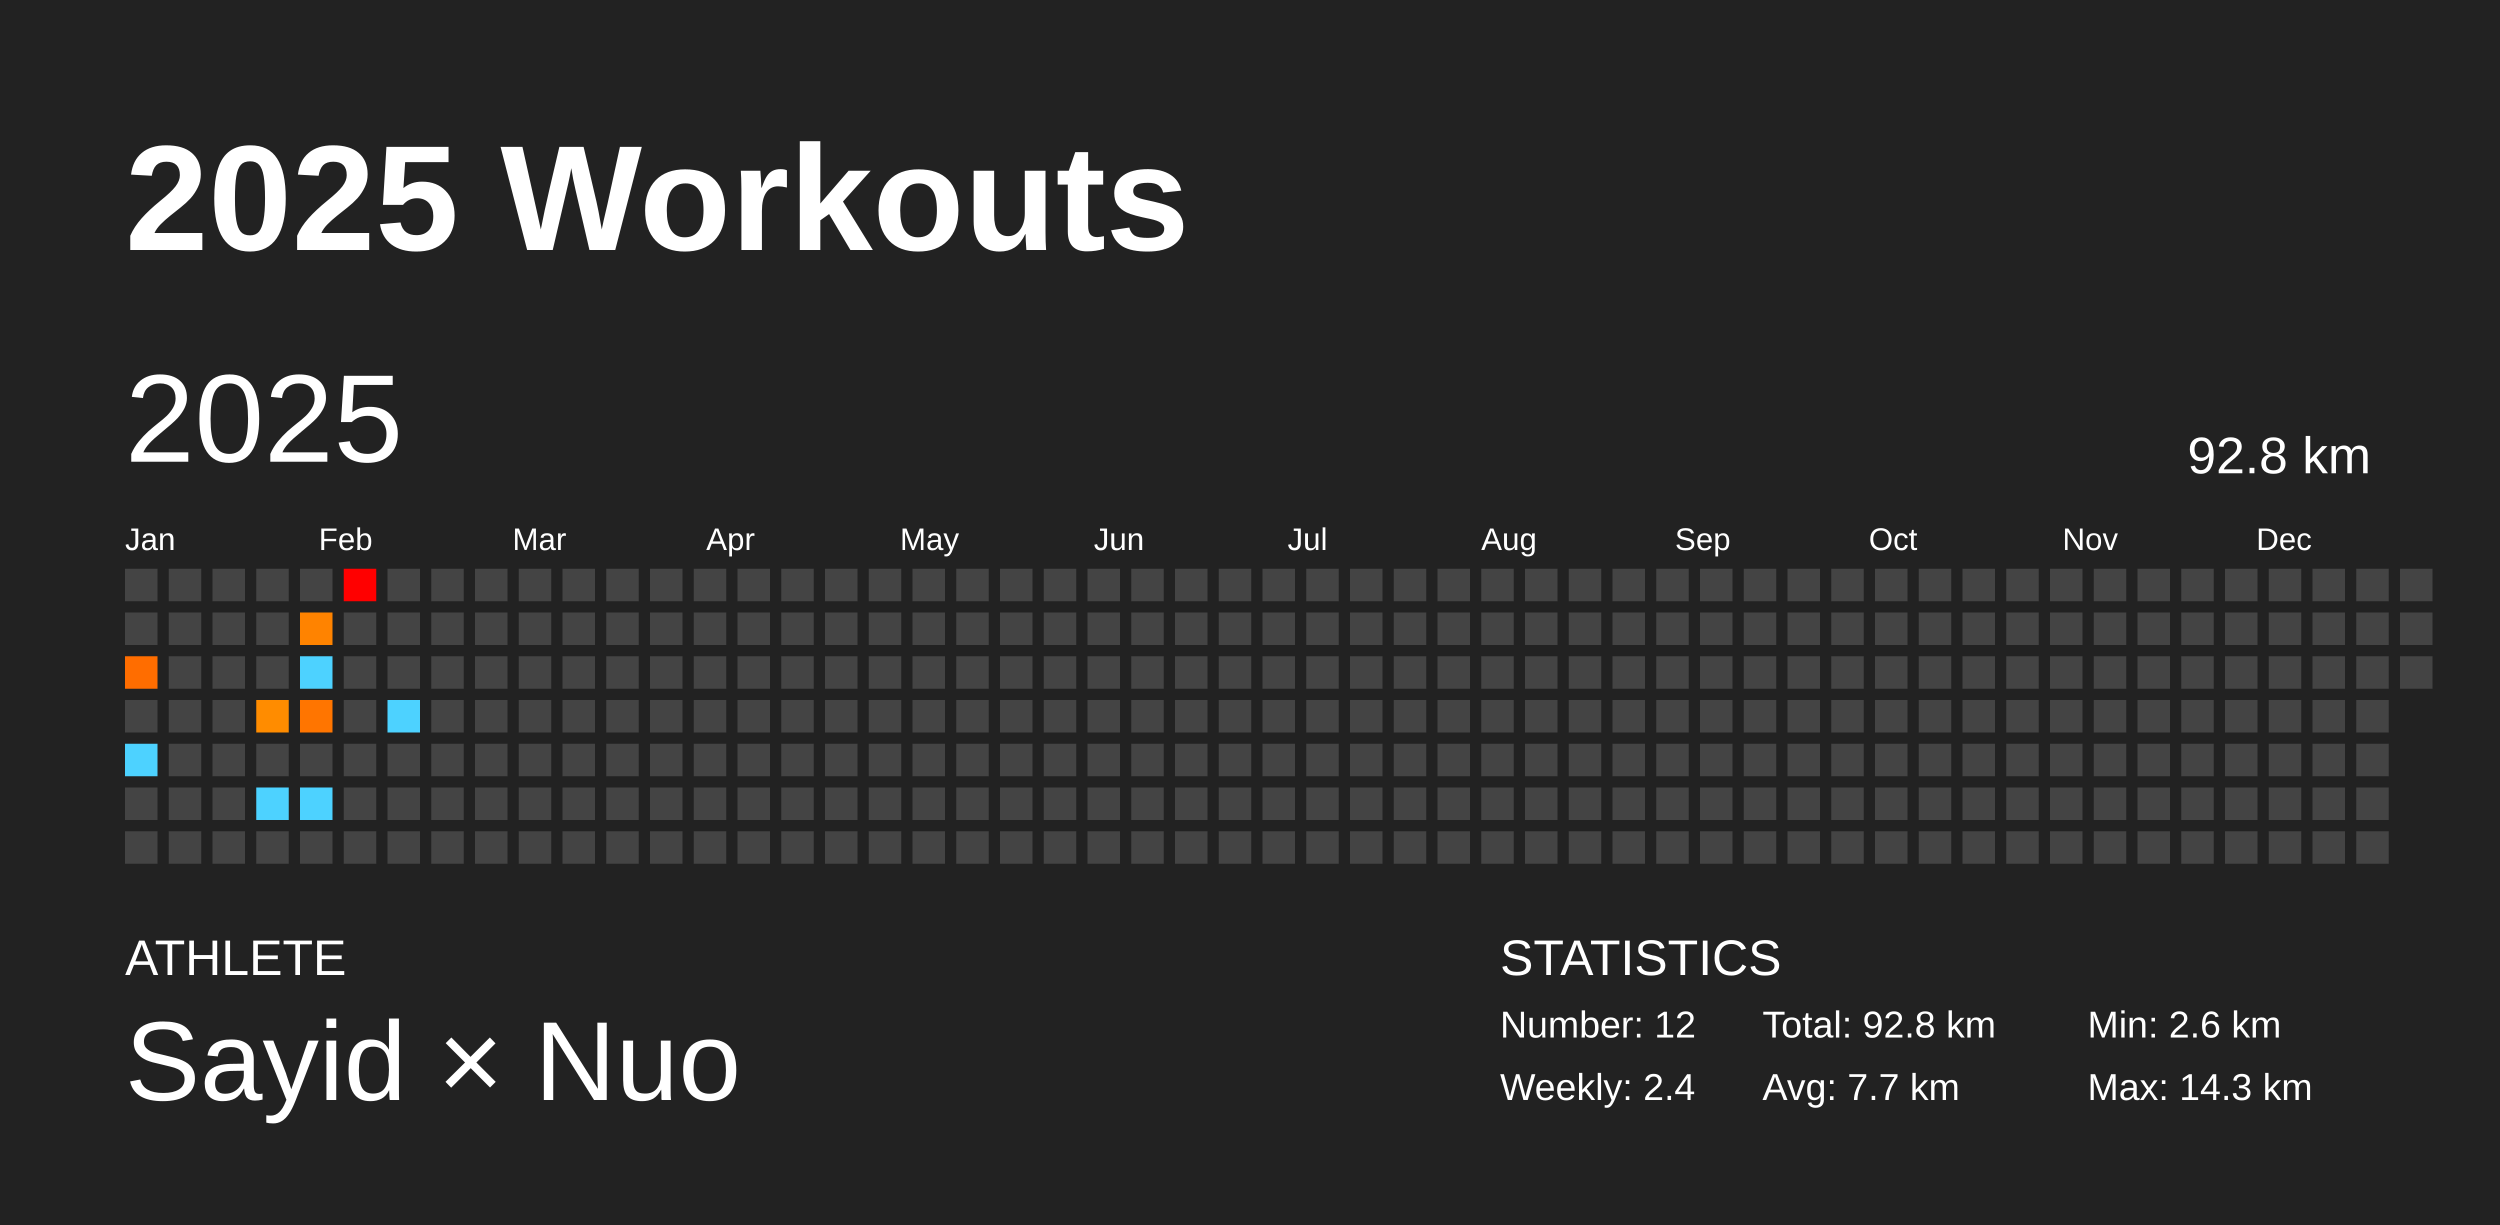
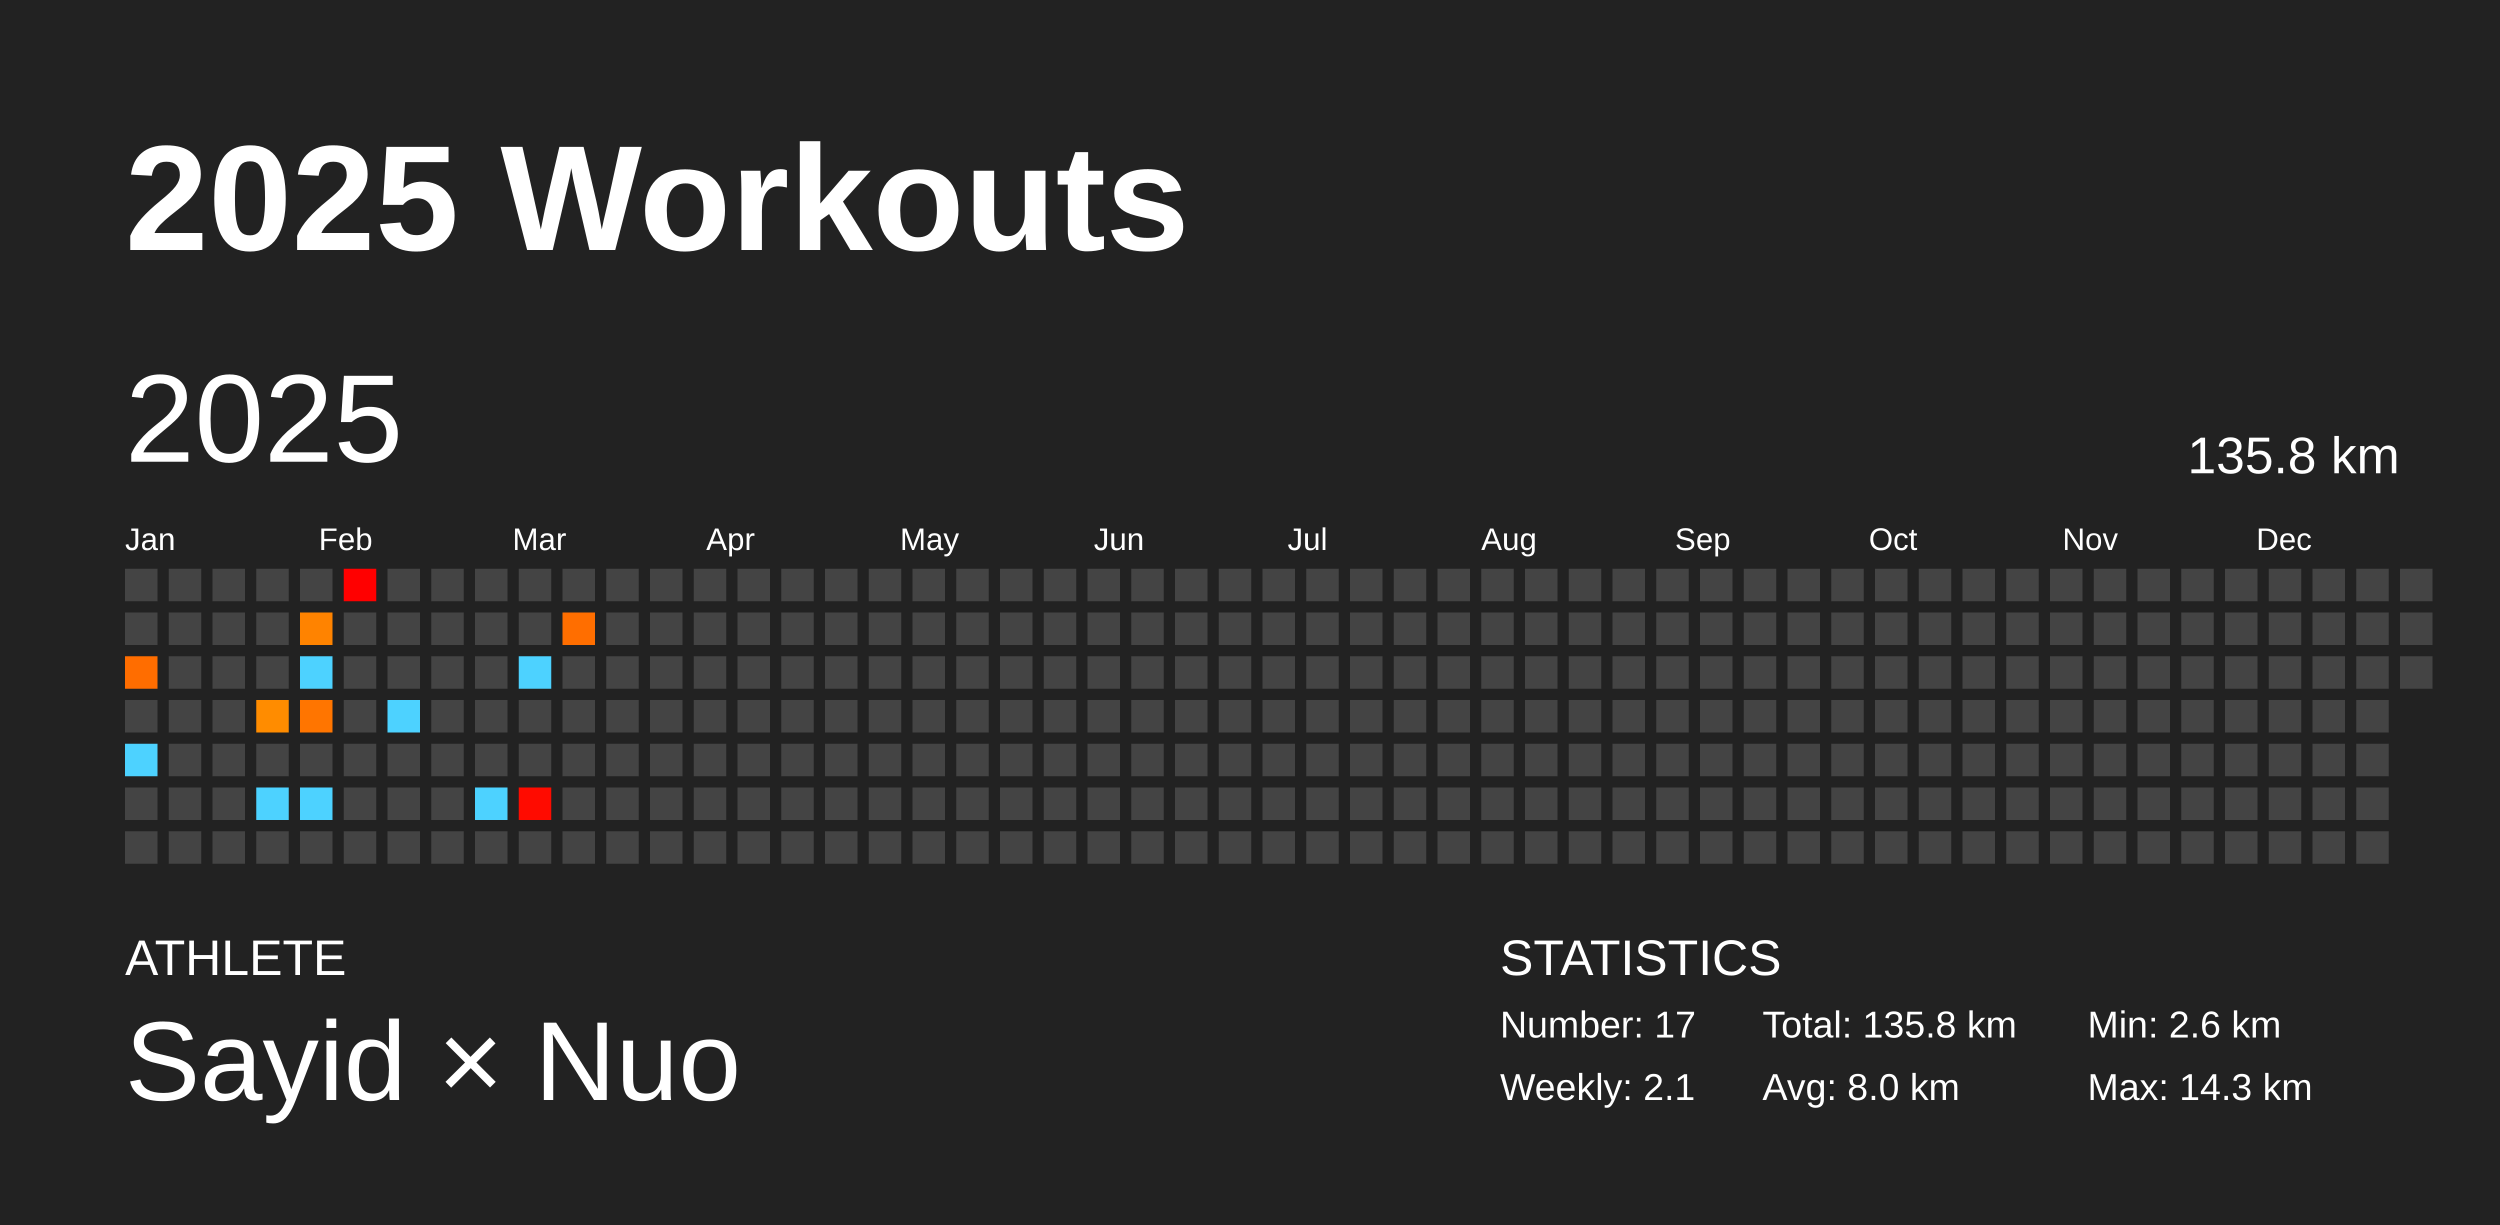
<svg xmlns="http://www.w3.org/2000/svg" baseProfile="full" height="98mm" version="1.1" viewBox="0,0,200,98" width="200mm">
  <defs />
  <rect fill="#222222" height="98" width="200" x="0" y="0" />
  <text fill="#FFFFFF" style="font-size:12px; font-family:Arial; font-weight:bold;" x="10" y="20">2025 Workouts</text>
  <text fill="#FFFFFF" style="font-size:4px; font-family:Arial" x="10" y="78">ATHLETE</text>
  <text fill="#FFFFFF" style="font-size:9px; font-family:Arial" x="10" y="88">Sayid × Nuo</text>
  <text fill="#FFFFFF" style="font-size:4px; font-family:Arial" x="120" y="78">STATISTICS</text>
-   <text fill="#FFFFFF" style="font-size:3px; font-family:Arial" x="120" y="83">Number: 12</text>
-   <text fill="#FFFFFF" style="font-size:3px; font-family:Arial" x="120" y="88">Weekly: 2.4</text>
-   <text fill="#FFFFFF" style="font-size:3px; font-family:Arial" x="141" y="83">Total: 92.8 km</text>
-   <text fill="#FFFFFF" style="font-size:3px; font-family:Arial" x="141" y="88">Avg: 7.7 km</text>
+   <text fill="#FFFFFF" style="font-size:3px; font-family:Arial" x="120" y="83">Number: 17</text>
+   <text fill="#FFFFFF" style="font-size:3px; font-family:Arial" x="120" y="88">Weekly: 2.1</text>
+   <text fill="#FFFFFF" style="font-size:3px; font-family:Arial" x="141" y="83">Total: 135.8 km</text>
+   <text fill="#FFFFFF" style="font-size:3px; font-family:Arial" x="141" y="88">Avg: 8.0 km</text>
  <text fill="#FFFFFF" style="font-size:3px; font-family:Arial" x="167" y="83">Min: 2.6 km</text>
  <text fill="#FFFFFF" style="font-size:3px; font-family:Arial" x="167" y="88">Max: 14.3 km</text>
  <text dominant-baseline="hanging" fill="#FFFFFF" style="font-size:10.0px; font-family:Arial;" x="10" y="30">2025</text>
-   <text dominant-baseline="hanging" fill="#FFFFFF" style="font-size:4.125px; font-family:Arial;" x="175" y="35">92.8 km</text>
+   <text dominant-baseline="hanging" fill="#FFFFFF" style="font-size:4.125px; font-family:Arial;" x="175" y="35">135.8 km</text>
  <text fill="#FFFFFF" style="font-size:2.5px; font-family:Arial" x="10.0" y="44">Jan</text>
  <text fill="#FFFFFF" style="font-size:2.5px; font-family:Arial" x="25.5" y="44">Feb</text>
  <text fill="#FFFFFF" style="font-size:2.5px; font-family:Arial" x="41.0" y="44">Mar</text>
  <text fill="#FFFFFF" style="font-size:2.5px; font-family:Arial" x="56.5" y="44">Apr</text>
  <text fill="#FFFFFF" style="font-size:2.5px; font-family:Arial" x="72.0" y="44">May</text>
  <text fill="#FFFFFF" style="font-size:2.5px; font-family:Arial" x="87.5" y="44">Jun</text>
  <text fill="#FFFFFF" style="font-size:2.5px; font-family:Arial" x="103.0" y="44">Jul</text>
  <text fill="#FFFFFF" style="font-size:2.5px; font-family:Arial" x="118.5" y="44">Aug</text>
  <text fill="#FFFFFF" style="font-size:2.5px; font-family:Arial" x="134.0" y="44">Sep</text>
  <text fill="#FFFFFF" style="font-size:2.5px; font-family:Arial" x="149.5" y="44">Oct</text>
  <text fill="#FFFFFF" style="font-size:2.5px; font-family:Arial" x="165.0" y="44">Nov</text>
  <text fill="#FFFFFF" style="font-size:2.5px; font-family:Arial" x="180.5" y="44">Dec</text>
  <rect fill="#444444" height="2.6" width="2.6" x="10.0" y="45.5" />
  <rect fill="#444444" height="2.6" width="2.6" x="10.0" y="49.0" />
  <rect fill="#ff6d00" height="2.6" width="2.6" x="10.0" y="52.5" />
  <rect fill="#444444" height="2.6" width="2.6" x="10.0" y="56.0" />
  <rect fill="#4dd2ff" height="2.6" width="2.6" x="10.0" y="59.5" />
  <rect fill="#444444" height="2.6" width="2.6" x="10.0" y="63.0" />
  <rect fill="#444444" height="2.6" width="2.6" x="10.0" y="66.5" />
  <rect fill="#444444" height="2.6" width="2.6" x="13.5" y="45.5" />
  <rect fill="#444444" height="2.6" width="2.6" x="13.5" y="49.0" />
  <rect fill="#444444" height="2.6" width="2.6" x="13.5" y="52.5" />
  <rect fill="#444444" height="2.6" width="2.6" x="13.5" y="56.0" />
  <rect fill="#444444" height="2.6" width="2.6" x="13.5" y="59.5" />
  <rect fill="#444444" height="2.6" width="2.6" x="13.5" y="63.0" />
  <rect fill="#444444" height="2.6" width="2.6" x="13.5" y="66.5" />
  <rect fill="#444444" height="2.6" width="2.6" x="17.0" y="45.5" />
  <rect fill="#444444" height="2.6" width="2.6" x="17.0" y="49.0" />
  <rect fill="#444444" height="2.6" width="2.6" x="17.0" y="52.5" />
  <rect fill="#444444" height="2.6" width="2.6" x="17.0" y="56.0" />
  <rect fill="#444444" height="2.6" width="2.6" x="17.0" y="59.5" />
  <rect fill="#444444" height="2.6" width="2.6" x="17.0" y="63.0" />
  <rect fill="#444444" height="2.6" width="2.6" x="17.0" y="66.5" />
  <rect fill="#444444" height="2.6" width="2.6" x="20.5" y="45.5" />
  <rect fill="#444444" height="2.6" width="2.6" x="20.5" y="49.0" />
  <rect fill="#444444" height="2.6" width="2.6" x="20.5" y="52.5" />
  <rect fill="#ff8c00" height="2.6" width="2.6" x="20.5" y="56.0" />
  <rect fill="#444444" height="2.6" width="2.6" x="20.5" y="59.5" />
  <rect fill="#4dd2ff" height="2.6" width="2.6" x="20.5" y="63.0" />
  <rect fill="#444444" height="2.6" width="2.6" x="20.5" y="66.5" />
  <rect fill="#444444" height="2.6" width="2.6" x="24.0" y="45.5" />
  <rect fill="#ff8300" height="2.6" width="2.6" x="24.0" y="49.0" />
  <rect fill="#4dd2ff" height="2.6" width="2.6" x="24.0" y="52.5" />
  <rect fill="#ff7500" height="2.6" width="2.6" x="24.0" y="56.0" />
  <rect fill="#444444" height="2.6" width="2.6" x="24.0" y="59.5" />
  <rect fill="#4dd2ff" height="2.6" width="2.6" x="24.0" y="63.0" />
  <rect fill="#444444" height="2.6" width="2.6" x="24.0" y="66.5" />
  <rect fill="#ff0000" height="2.6" width="2.6" x="27.5" y="45.5" />
  <rect fill="#444444" height="2.6" width="2.6" x="27.5" y="49.0" />
  <rect fill="#444444" height="2.6" width="2.6" x="27.5" y="52.5" />
  <rect fill="#444444" height="2.6" width="2.6" x="27.5" y="56.0" />
  <rect fill="#444444" height="2.6" width="2.6" x="27.5" y="59.5" />
  <rect fill="#444444" height="2.6" width="2.6" x="27.5" y="63.0" />
  <rect fill="#444444" height="2.6" width="2.6" x="27.5" y="66.5" />
  <rect fill="#444444" height="2.6" width="2.6" x="31.0" y="45.5" />
  <rect fill="#444444" height="2.6" width="2.6" x="31.0" y="49.0" />
  <rect fill="#444444" height="2.6" width="2.6" x="31.0" y="52.5" />
  <rect fill="#4dd2ff" height="2.6" width="2.6" x="31.0" y="56.0" />
  <rect fill="#444444" height="2.6" width="2.6" x="31.0" y="59.5" />
  <rect fill="#444444" height="2.6" width="2.6" x="31.0" y="63.0" />
  <rect fill="#444444" height="2.6" width="2.6" x="31.0" y="66.5" />
  <rect fill="#444444" height="2.6" width="2.6" x="34.5" y="45.5" />
  <rect fill="#444444" height="2.6" width="2.6" x="34.5" y="49.0" />
  <rect fill="#444444" height="2.6" width="2.6" x="34.5" y="52.5" />
  <rect fill="#444444" height="2.6" width="2.6" x="34.5" y="56.0" />
  <rect fill="#444444" height="2.6" width="2.6" x="34.5" y="59.5" />
  <rect fill="#444444" height="2.6" width="2.6" x="34.5" y="63.0" />
  <rect fill="#444444" height="2.6" width="2.6" x="34.5" y="66.5" />
  <rect fill="#444444" height="2.6" width="2.6" x="38.0" y="45.5" />
  <rect fill="#444444" height="2.6" width="2.6" x="38.0" y="49.0" />
  <rect fill="#444444" height="2.6" width="2.6" x="38.0" y="52.5" />
  <rect fill="#444444" height="2.6" width="2.6" x="38.0" y="56.0" />
  <rect fill="#444444" height="2.6" width="2.6" x="38.0" y="59.5" />
-   <rect fill="#444444" height="2.6" width="2.6" x="38.0" y="63.0" />
+   <rect fill="#4dd2ff" height="2.6" width="2.6" x="38.0" y="63.0" />
  <rect fill="#444444" height="2.6" width="2.6" x="38.0" y="66.5" />
  <rect fill="#444444" height="2.6" width="2.6" x="41.5" y="45.5" />
  <rect fill="#444444" height="2.6" width="2.6" x="41.5" y="49.0" />
-   <rect fill="#444444" height="2.6" width="2.6" x="41.5" y="52.5" />
+   <rect fill="#4dd2ff" height="2.6" width="2.6" x="41.5" y="52.5" />
  <rect fill="#444444" height="2.6" width="2.6" x="41.5" y="56.0" />
  <rect fill="#444444" height="2.6" width="2.6" x="41.5" y="59.5" />
-   <rect fill="#444444" height="2.6" width="2.6" x="41.5" y="63.0" />
+   <rect fill="#ff0b00" height="2.6" width="2.6" x="41.5" y="63.0" />
  <rect fill="#444444" height="2.6" width="2.6" x="41.5" y="66.5" />
  <rect fill="#444444" height="2.6" width="2.6" x="45.0" y="45.5" />
-   <rect fill="#444444" height="2.6" width="2.6" x="45.0" y="49.0" />
+   <rect fill="#ff6e00" height="2.6" width="2.6" x="45.0" y="49.0" />
  <rect fill="#444444" height="2.6" width="2.6" x="45.0" y="52.5" />
  <rect fill="#444444" height="2.6" width="2.6" x="45.0" y="56.0" />
  <rect fill="#444444" height="2.6" width="2.6" x="45.0" y="59.5" />
  <rect fill="#444444" height="2.6" width="2.6" x="45.0" y="63.0" />
  <rect fill="#444444" height="2.6" width="2.6" x="45.0" y="66.5" />
  <rect fill="#444444" height="2.6" width="2.6" x="48.5" y="45.5" />
  <rect fill="#444444" height="2.6" width="2.6" x="48.5" y="49.0" />
  <rect fill="#444444" height="2.6" width="2.6" x="48.5" y="52.5" />
  <rect fill="#444444" height="2.6" width="2.6" x="48.5" y="56.0" />
  <rect fill="#444444" height="2.6" width="2.6" x="48.5" y="59.5" />
  <rect fill="#444444" height="2.6" width="2.6" x="48.5" y="63.0" />
  <rect fill="#444444" height="2.6" width="2.6" x="48.5" y="66.5" />
  <rect fill="#444444" height="2.6" width="2.6" x="52.0" y="45.5" />
  <rect fill="#444444" height="2.6" width="2.6" x="52.0" y="49.0" />
  <rect fill="#444444" height="2.6" width="2.6" x="52.0" y="52.5" />
  <rect fill="#444444" height="2.6" width="2.6" x="52.0" y="56.0" />
  <rect fill="#444444" height="2.6" width="2.6" x="52.0" y="59.5" />
  <rect fill="#444444" height="2.6" width="2.6" x="52.0" y="63.0" />
  <rect fill="#444444" height="2.6" width="2.6" x="52.0" y="66.5" />
  <rect fill="#444444" height="2.6" width="2.6" x="55.5" y="45.5" />
  <rect fill="#444444" height="2.6" width="2.6" x="55.5" y="49.0" />
  <rect fill="#444444" height="2.6" width="2.6" x="55.5" y="52.5" />
  <rect fill="#444444" height="2.6" width="2.6" x="55.5" y="56.0" />
  <rect fill="#444444" height="2.6" width="2.6" x="55.5" y="59.5" />
  <rect fill="#444444" height="2.6" width="2.6" x="55.5" y="63.0" />
  <rect fill="#444444" height="2.6" width="2.6" x="55.5" y="66.5" />
  <rect fill="#444444" height="2.6" width="2.6" x="59.0" y="45.5" />
  <rect fill="#444444" height="2.6" width="2.6" x="59.0" y="49.0" />
  <rect fill="#444444" height="2.6" width="2.6" x="59.0" y="52.5" />
  <rect fill="#444444" height="2.6" width="2.6" x="59.0" y="56.0" />
  <rect fill="#444444" height="2.6" width="2.6" x="59.0" y="59.5" />
  <rect fill="#444444" height="2.6" width="2.6" x="59.0" y="63.0" />
  <rect fill="#444444" height="2.6" width="2.6" x="59.0" y="66.5" />
  <rect fill="#444444" height="2.6" width="2.6" x="62.5" y="45.5" />
  <rect fill="#444444" height="2.6" width="2.6" x="62.5" y="49.0" />
  <rect fill="#444444" height="2.6" width="2.6" x="62.5" y="52.5" />
  <rect fill="#444444" height="2.6" width="2.6" x="62.5" y="56.0" />
  <rect fill="#444444" height="2.6" width="2.6" x="62.5" y="59.5" />
  <rect fill="#444444" height="2.6" width="2.6" x="62.5" y="63.0" />
  <rect fill="#444444" height="2.6" width="2.6" x="62.5" y="66.5" />
  <rect fill="#444444" height="2.6" width="2.6" x="66.0" y="45.5" />
  <rect fill="#444444" height="2.6" width="2.6" x="66.0" y="49.0" />
  <rect fill="#444444" height="2.6" width="2.6" x="66.0" y="52.5" />
  <rect fill="#444444" height="2.6" width="2.6" x="66.0" y="56.0" />
  <rect fill="#444444" height="2.6" width="2.6" x="66.0" y="59.5" />
  <rect fill="#444444" height="2.6" width="2.6" x="66.0" y="63.0" />
  <rect fill="#444444" height="2.6" width="2.6" x="66.0" y="66.5" />
  <rect fill="#444444" height="2.6" width="2.6" x="69.5" y="45.5" />
  <rect fill="#444444" height="2.6" width="2.6" x="69.5" y="49.0" />
  <rect fill="#444444" height="2.6" width="2.6" x="69.5" y="52.5" />
  <rect fill="#444444" height="2.6" width="2.6" x="69.5" y="56.0" />
  <rect fill="#444444" height="2.6" width="2.6" x="69.5" y="59.5" />
  <rect fill="#444444" height="2.6" width="2.6" x="69.5" y="63.0" />
  <rect fill="#444444" height="2.6" width="2.6" x="69.5" y="66.5" />
  <rect fill="#444444" height="2.6" width="2.6" x="73.0" y="45.5" />
  <rect fill="#444444" height="2.6" width="2.6" x="73.0" y="49.0" />
  <rect fill="#444444" height="2.6" width="2.6" x="73.0" y="52.5" />
  <rect fill="#444444" height="2.6" width="2.6" x="73.0" y="56.0" />
  <rect fill="#444444" height="2.6" width="2.6" x="73.0" y="59.5" />
  <rect fill="#444444" height="2.6" width="2.6" x="73.0" y="63.0" />
  <rect fill="#444444" height="2.6" width="2.6" x="73.0" y="66.5" />
  <rect fill="#444444" height="2.6" width="2.6" x="76.5" y="45.5" />
  <rect fill="#444444" height="2.6" width="2.6" x="76.5" y="49.0" />
  <rect fill="#444444" height="2.6" width="2.6" x="76.5" y="52.5" />
  <rect fill="#444444" height="2.6" width="2.6" x="76.5" y="56.0" />
  <rect fill="#444444" height="2.6" width="2.6" x="76.5" y="59.5" />
  <rect fill="#444444" height="2.6" width="2.6" x="76.5" y="63.0" />
  <rect fill="#444444" height="2.6" width="2.6" x="76.5" y="66.5" />
  <rect fill="#444444" height="2.6" width="2.6" x="80.0" y="45.5" />
  <rect fill="#444444" height="2.6" width="2.6" x="80.0" y="49.0" />
  <rect fill="#444444" height="2.6" width="2.6" x="80.0" y="52.5" />
  <rect fill="#444444" height="2.6" width="2.6" x="80.0" y="56.0" />
  <rect fill="#444444" height="2.6" width="2.6" x="80.0" y="59.5" />
  <rect fill="#444444" height="2.6" width="2.6" x="80.0" y="63.0" />
  <rect fill="#444444" height="2.6" width="2.6" x="80.0" y="66.5" />
  <rect fill="#444444" height="2.6" width="2.6" x="83.5" y="45.5" />
  <rect fill="#444444" height="2.6" width="2.6" x="83.5" y="49.0" />
  <rect fill="#444444" height="2.6" width="2.6" x="83.5" y="52.5" />
  <rect fill="#444444" height="2.6" width="2.6" x="83.5" y="56.0" />
  <rect fill="#444444" height="2.6" width="2.6" x="83.5" y="59.5" />
  <rect fill="#444444" height="2.6" width="2.6" x="83.5" y="63.0" />
  <rect fill="#444444" height="2.6" width="2.6" x="83.5" y="66.5" />
  <rect fill="#444444" height="2.6" width="2.6" x="87.0" y="45.5" />
  <rect fill="#444444" height="2.6" width="2.6" x="87.0" y="49.0" />
  <rect fill="#444444" height="2.6" width="2.6" x="87.0" y="52.5" />
  <rect fill="#444444" height="2.6" width="2.6" x="87.0" y="56.0" />
  <rect fill="#444444" height="2.6" width="2.6" x="87.0" y="59.5" />
  <rect fill="#444444" height="2.6" width="2.6" x="87.0" y="63.0" />
  <rect fill="#444444" height="2.6" width="2.6" x="87.0" y="66.5" />
  <rect fill="#444444" height="2.6" width="2.6" x="90.5" y="45.5" />
  <rect fill="#444444" height="2.6" width="2.6" x="90.5" y="49.0" />
  <rect fill="#444444" height="2.6" width="2.6" x="90.5" y="52.5" />
  <rect fill="#444444" height="2.6" width="2.6" x="90.5" y="56.0" />
  <rect fill="#444444" height="2.6" width="2.6" x="90.5" y="59.5" />
  <rect fill="#444444" height="2.6" width="2.6" x="90.5" y="63.0" />
  <rect fill="#444444" height="2.6" width="2.6" x="90.5" y="66.5" />
  <rect fill="#444444" height="2.6" width="2.6" x="94.0" y="45.5" />
  <rect fill="#444444" height="2.6" width="2.6" x="94.0" y="49.0" />
  <rect fill="#444444" height="2.6" width="2.6" x="94.0" y="52.5" />
  <rect fill="#444444" height="2.6" width="2.6" x="94.0" y="56.0" />
  <rect fill="#444444" height="2.6" width="2.6" x="94.0" y="59.5" />
  <rect fill="#444444" height="2.6" width="2.6" x="94.0" y="63.0" />
  <rect fill="#444444" height="2.6" width="2.6" x="94.0" y="66.5" />
  <rect fill="#444444" height="2.6" width="2.6" x="97.5" y="45.5" />
  <rect fill="#444444" height="2.6" width="2.6" x="97.5" y="49.0" />
  <rect fill="#444444" height="2.6" width="2.6" x="97.5" y="52.5" />
  <rect fill="#444444" height="2.6" width="2.6" x="97.5" y="56.0" />
  <rect fill="#444444" height="2.6" width="2.6" x="97.5" y="59.5" />
  <rect fill="#444444" height="2.6" width="2.6" x="97.5" y="63.0" />
  <rect fill="#444444" height="2.6" width="2.6" x="97.5" y="66.5" />
  <rect fill="#444444" height="2.6" width="2.6" x="101.0" y="45.5" />
  <rect fill="#444444" height="2.6" width="2.6" x="101.0" y="49.0" />
  <rect fill="#444444" height="2.6" width="2.6" x="101.0" y="52.5" />
  <rect fill="#444444" height="2.6" width="2.6" x="101.0" y="56.0" />
  <rect fill="#444444" height="2.6" width="2.6" x="101.0" y="59.5" />
  <rect fill="#444444" height="2.6" width="2.6" x="101.0" y="63.0" />
  <rect fill="#444444" height="2.6" width="2.6" x="101.0" y="66.5" />
  <rect fill="#444444" height="2.6" width="2.6" x="104.5" y="45.5" />
  <rect fill="#444444" height="2.6" width="2.6" x="104.5" y="49.0" />
  <rect fill="#444444" height="2.6" width="2.6" x="104.5" y="52.5" />
  <rect fill="#444444" height="2.6" width="2.6" x="104.5" y="56.0" />
  <rect fill="#444444" height="2.6" width="2.6" x="104.5" y="59.5" />
  <rect fill="#444444" height="2.6" width="2.6" x="104.5" y="63.0" />
  <rect fill="#444444" height="2.6" width="2.6" x="104.5" y="66.5" />
  <rect fill="#444444" height="2.6" width="2.6" x="108.0" y="45.5" />
  <rect fill="#444444" height="2.6" width="2.6" x="108.0" y="49.0" />
  <rect fill="#444444" height="2.6" width="2.6" x="108.0" y="52.5" />
  <rect fill="#444444" height="2.6" width="2.6" x="108.0" y="56.0" />
  <rect fill="#444444" height="2.6" width="2.6" x="108.0" y="59.5" />
  <rect fill="#444444" height="2.6" width="2.6" x="108.0" y="63.0" />
  <rect fill="#444444" height="2.6" width="2.6" x="108.0" y="66.5" />
  <rect fill="#444444" height="2.6" width="2.6" x="111.5" y="45.5" />
  <rect fill="#444444" height="2.6" width="2.6" x="111.5" y="49.0" />
  <rect fill="#444444" height="2.6" width="2.6" x="111.5" y="52.5" />
  <rect fill="#444444" height="2.6" width="2.6" x="111.5" y="56.0" />
  <rect fill="#444444" height="2.6" width="2.6" x="111.5" y="59.5" />
  <rect fill="#444444" height="2.6" width="2.6" x="111.5" y="63.0" />
  <rect fill="#444444" height="2.6" width="2.6" x="111.5" y="66.5" />
  <rect fill="#444444" height="2.6" width="2.6" x="115.0" y="45.5" />
  <rect fill="#444444" height="2.6" width="2.6" x="115.0" y="49.0" />
  <rect fill="#444444" height="2.6" width="2.6" x="115.0" y="52.5" />
  <rect fill="#444444" height="2.6" width="2.6" x="115.0" y="56.0" />
  <rect fill="#444444" height="2.6" width="2.6" x="115.0" y="59.5" />
  <rect fill="#444444" height="2.6" width="2.6" x="115.0" y="63.0" />
  <rect fill="#444444" height="2.6" width="2.6" x="115.0" y="66.5" />
  <rect fill="#444444" height="2.6" width="2.6" x="118.5" y="45.5" />
  <rect fill="#444444" height="2.6" width="2.6" x="118.5" y="49.0" />
  <rect fill="#444444" height="2.6" width="2.6" x="118.5" y="52.5" />
  <rect fill="#444444" height="2.6" width="2.6" x="118.5" y="56.0" />
  <rect fill="#444444" height="2.6" width="2.6" x="118.5" y="59.5" />
  <rect fill="#444444" height="2.6" width="2.6" x="118.5" y="63.0" />
  <rect fill="#444444" height="2.6" width="2.6" x="118.5" y="66.5" />
  <rect fill="#444444" height="2.6" width="2.6" x="122.0" y="45.5" />
  <rect fill="#444444" height="2.6" width="2.6" x="122.0" y="49.0" />
  <rect fill="#444444" height="2.6" width="2.6" x="122.0" y="52.5" />
  <rect fill="#444444" height="2.6" width="2.6" x="122.0" y="56.0" />
  <rect fill="#444444" height="2.6" width="2.6" x="122.0" y="59.5" />
  <rect fill="#444444" height="2.6" width="2.6" x="122.0" y="63.0" />
  <rect fill="#444444" height="2.6" width="2.6" x="122.0" y="66.5" />
  <rect fill="#444444" height="2.6" width="2.6" x="125.5" y="45.5" />
  <rect fill="#444444" height="2.6" width="2.6" x="125.5" y="49.0" />
  <rect fill="#444444" height="2.6" width="2.6" x="125.5" y="52.5" />
  <rect fill="#444444" height="2.6" width="2.6" x="125.5" y="56.0" />
  <rect fill="#444444" height="2.6" width="2.6" x="125.5" y="59.5" />
  <rect fill="#444444" height="2.6" width="2.6" x="125.5" y="63.0" />
  <rect fill="#444444" height="2.6" width="2.6" x="125.5" y="66.5" />
  <rect fill="#444444" height="2.6" width="2.6" x="129.0" y="45.5" />
  <rect fill="#444444" height="2.6" width="2.6" x="129.0" y="49.0" />
  <rect fill="#444444" height="2.6" width="2.6" x="129.0" y="52.5" />
  <rect fill="#444444" height="2.6" width="2.6" x="129.0" y="56.0" />
  <rect fill="#444444" height="2.6" width="2.6" x="129.0" y="59.5" />
  <rect fill="#444444" height="2.6" width="2.6" x="129.0" y="63.0" />
  <rect fill="#444444" height="2.6" width="2.6" x="129.0" y="66.5" />
  <rect fill="#444444" height="2.6" width="2.6" x="132.5" y="45.5" />
  <rect fill="#444444" height="2.6" width="2.6" x="132.5" y="49.0" />
  <rect fill="#444444" height="2.6" width="2.6" x="132.5" y="52.5" />
  <rect fill="#444444" height="2.6" width="2.6" x="132.5" y="56.0" />
  <rect fill="#444444" height="2.6" width="2.6" x="132.5" y="59.5" />
  <rect fill="#444444" height="2.6" width="2.6" x="132.5" y="63.0" />
  <rect fill="#444444" height="2.6" width="2.6" x="132.5" y="66.5" />
  <rect fill="#444444" height="2.6" width="2.6" x="136.0" y="45.5" />
  <rect fill="#444444" height="2.6" width="2.6" x="136.0" y="49.0" />
  <rect fill="#444444" height="2.6" width="2.6" x="136.0" y="52.5" />
  <rect fill="#444444" height="2.6" width="2.6" x="136.0" y="56.0" />
  <rect fill="#444444" height="2.6" width="2.6" x="136.0" y="59.5" />
  <rect fill="#444444" height="2.6" width="2.6" x="136.0" y="63.0" />
  <rect fill="#444444" height="2.6" width="2.6" x="136.0" y="66.5" />
  <rect fill="#444444" height="2.6" width="2.6" x="139.5" y="45.5" />
  <rect fill="#444444" height="2.6" width="2.6" x="139.5" y="49.0" />
  <rect fill="#444444" height="2.6" width="2.6" x="139.5" y="52.5" />
  <rect fill="#444444" height="2.6" width="2.6" x="139.5" y="56.0" />
  <rect fill="#444444" height="2.6" width="2.6" x="139.5" y="59.5" />
  <rect fill="#444444" height="2.6" width="2.6" x="139.5" y="63.0" />
  <rect fill="#444444" height="2.6" width="2.6" x="139.5" y="66.5" />
  <rect fill="#444444" height="2.6" width="2.6" x="143.0" y="45.5" />
  <rect fill="#444444" height="2.6" width="2.6" x="143.0" y="49.0" />
  <rect fill="#444444" height="2.6" width="2.6" x="143.0" y="52.5" />
  <rect fill="#444444" height="2.6" width="2.6" x="143.0" y="56.0" />
  <rect fill="#444444" height="2.6" width="2.6" x="143.0" y="59.5" />
  <rect fill="#444444" height="2.6" width="2.6" x="143.0" y="63.0" />
  <rect fill="#444444" height="2.6" width="2.6" x="143.0" y="66.5" />
  <rect fill="#444444" height="2.6" width="2.6" x="146.5" y="45.5" />
  <rect fill="#444444" height="2.6" width="2.6" x="146.5" y="49.0" />
  <rect fill="#444444" height="2.6" width="2.6" x="146.5" y="52.5" />
  <rect fill="#444444" height="2.6" width="2.6" x="146.5" y="56.0" />
  <rect fill="#444444" height="2.6" width="2.6" x="146.5" y="59.5" />
  <rect fill="#444444" height="2.6" width="2.6" x="146.5" y="63.0" />
  <rect fill="#444444" height="2.6" width="2.6" x="146.5" y="66.5" />
  <rect fill="#444444" height="2.6" width="2.6" x="150.0" y="45.5" />
  <rect fill="#444444" height="2.6" width="2.6" x="150.0" y="49.0" />
  <rect fill="#444444" height="2.6" width="2.6" x="150.0" y="52.5" />
  <rect fill="#444444" height="2.6" width="2.6" x="150.0" y="56.0" />
  <rect fill="#444444" height="2.6" width="2.6" x="150.0" y="59.5" />
  <rect fill="#444444" height="2.6" width="2.6" x="150.0" y="63.0" />
  <rect fill="#444444" height="2.6" width="2.6" x="150.0" y="66.5" />
  <rect fill="#444444" height="2.6" width="2.6" x="153.5" y="45.5" />
  <rect fill="#444444" height="2.6" width="2.6" x="153.5" y="49.0" />
  <rect fill="#444444" height="2.6" width="2.6" x="153.5" y="52.5" />
  <rect fill="#444444" height="2.6" width="2.6" x="153.5" y="56.0" />
  <rect fill="#444444" height="2.6" width="2.6" x="153.5" y="59.5" />
  <rect fill="#444444" height="2.6" width="2.6" x="153.5" y="63.0" />
  <rect fill="#444444" height="2.6" width="2.6" x="153.5" y="66.5" />
  <rect fill="#444444" height="2.6" width="2.6" x="157.0" y="45.5" />
  <rect fill="#444444" height="2.6" width="2.6" x="157.0" y="49.0" />
  <rect fill="#444444" height="2.6" width="2.6" x="157.0" y="52.5" />
  <rect fill="#444444" height="2.6" width="2.6" x="157.0" y="56.0" />
  <rect fill="#444444" height="2.6" width="2.6" x="157.0" y="59.5" />
  <rect fill="#444444" height="2.6" width="2.6" x="157.0" y="63.0" />
  <rect fill="#444444" height="2.6" width="2.6" x="157.0" y="66.5" />
  <rect fill="#444444" height="2.6" width="2.6" x="160.5" y="45.5" />
  <rect fill="#444444" height="2.6" width="2.6" x="160.5" y="49.0" />
  <rect fill="#444444" height="2.6" width="2.6" x="160.5" y="52.5" />
  <rect fill="#444444" height="2.6" width="2.6" x="160.5" y="56.0" />
  <rect fill="#444444" height="2.6" width="2.6" x="160.5" y="59.5" />
  <rect fill="#444444" height="2.6" width="2.6" x="160.5" y="63.0" />
  <rect fill="#444444" height="2.6" width="2.6" x="160.5" y="66.5" />
  <rect fill="#444444" height="2.6" width="2.6" x="164.0" y="45.5" />
  <rect fill="#444444" height="2.6" width="2.6" x="164.0" y="49.0" />
  <rect fill="#444444" height="2.6" width="2.6" x="164.0" y="52.5" />
  <rect fill="#444444" height="2.6" width="2.6" x="164.0" y="56.0" />
  <rect fill="#444444" height="2.6" width="2.6" x="164.0" y="59.5" />
  <rect fill="#444444" height="2.6" width="2.6" x="164.0" y="63.0" />
  <rect fill="#444444" height="2.6" width="2.6" x="164.0" y="66.5" />
  <rect fill="#444444" height="2.6" width="2.6" x="167.5" y="45.5" />
  <rect fill="#444444" height="2.6" width="2.6" x="167.5" y="49.0" />
  <rect fill="#444444" height="2.6" width="2.6" x="167.5" y="52.5" />
  <rect fill="#444444" height="2.6" width="2.6" x="167.5" y="56.0" />
  <rect fill="#444444" height="2.6" width="2.6" x="167.5" y="59.5" />
  <rect fill="#444444" height="2.6" width="2.6" x="167.5" y="63.0" />
  <rect fill="#444444" height="2.6" width="2.6" x="167.5" y="66.5" />
  <rect fill="#444444" height="2.6" width="2.6" x="171.0" y="45.5" />
  <rect fill="#444444" height="2.6" width="2.6" x="171.0" y="49.0" />
  <rect fill="#444444" height="2.6" width="2.6" x="171.0" y="52.5" />
  <rect fill="#444444" height="2.6" width="2.6" x="171.0" y="56.0" />
  <rect fill="#444444" height="2.6" width="2.6" x="171.0" y="59.5" />
  <rect fill="#444444" height="2.6" width="2.6" x="171.0" y="63.0" />
  <rect fill="#444444" height="2.6" width="2.6" x="171.0" y="66.5" />
  <rect fill="#444444" height="2.6" width="2.6" x="174.5" y="45.5" />
  <rect fill="#444444" height="2.6" width="2.6" x="174.5" y="49.0" />
  <rect fill="#444444" height="2.6" width="2.6" x="174.5" y="52.5" />
  <rect fill="#444444" height="2.6" width="2.6" x="174.5" y="56.0" />
  <rect fill="#444444" height="2.6" width="2.6" x="174.5" y="59.5" />
  <rect fill="#444444" height="2.6" width="2.6" x="174.5" y="63.0" />
  <rect fill="#444444" height="2.6" width="2.6" x="174.5" y="66.5" />
  <rect fill="#444444" height="2.6" width="2.6" x="178.0" y="45.5" />
  <rect fill="#444444" height="2.6" width="2.6" x="178.0" y="49.0" />
  <rect fill="#444444" height="2.6" width="2.6" x="178.0" y="52.5" />
  <rect fill="#444444" height="2.6" width="2.6" x="178.0" y="56.0" />
  <rect fill="#444444" height="2.6" width="2.6" x="178.0" y="59.5" />
  <rect fill="#444444" height="2.6" width="2.6" x="178.0" y="63.0" />
  <rect fill="#444444" height="2.6" width="2.6" x="178.0" y="66.5" />
  <rect fill="#444444" height="2.6" width="2.6" x="181.5" y="45.5" />
  <rect fill="#444444" height="2.6" width="2.6" x="181.5" y="49.0" />
  <rect fill="#444444" height="2.6" width="2.6" x="181.5" y="52.5" />
  <rect fill="#444444" height="2.6" width="2.6" x="181.5" y="56.0" />
  <rect fill="#444444" height="2.6" width="2.6" x="181.5" y="59.5" />
  <rect fill="#444444" height="2.6" width="2.6" x="181.5" y="63.0" />
  <rect fill="#444444" height="2.6" width="2.6" x="181.5" y="66.5" />
  <rect fill="#444444" height="2.6" width="2.6" x="185.0" y="45.5" />
  <rect fill="#444444" height="2.6" width="2.6" x="185.0" y="49.0" />
  <rect fill="#444444" height="2.6" width="2.6" x="185.0" y="52.5" />
  <rect fill="#444444" height="2.6" width="2.6" x="185.0" y="56.0" />
  <rect fill="#444444" height="2.6" width="2.6" x="185.0" y="59.5" />
  <rect fill="#444444" height="2.6" width="2.6" x="185.0" y="63.0" />
  <rect fill="#444444" height="2.6" width="2.6" x="185.0" y="66.5" />
  <rect fill="#444444" height="2.6" width="2.6" x="188.5" y="45.5" />
  <rect fill="#444444" height="2.6" width="2.6" x="188.5" y="49.0" />
  <rect fill="#444444" height="2.6" width="2.6" x="188.5" y="52.5" />
  <rect fill="#444444" height="2.6" width="2.6" x="188.5" y="56.0" />
  <rect fill="#444444" height="2.6" width="2.6" x="188.5" y="59.5" />
  <rect fill="#444444" height="2.6" width="2.6" x="188.5" y="63.0" />
  <rect fill="#444444" height="2.6" width="2.6" x="188.5" y="66.5" />
  <rect fill="#444444" height="2.6" width="2.6" x="192.0" y="45.5" />
  <rect fill="#444444" height="2.6" width="2.6" x="192.0" y="49.0" />
  <rect fill="#444444" height="2.6" width="2.6" x="192.0" y="52.5" />
</svg>
